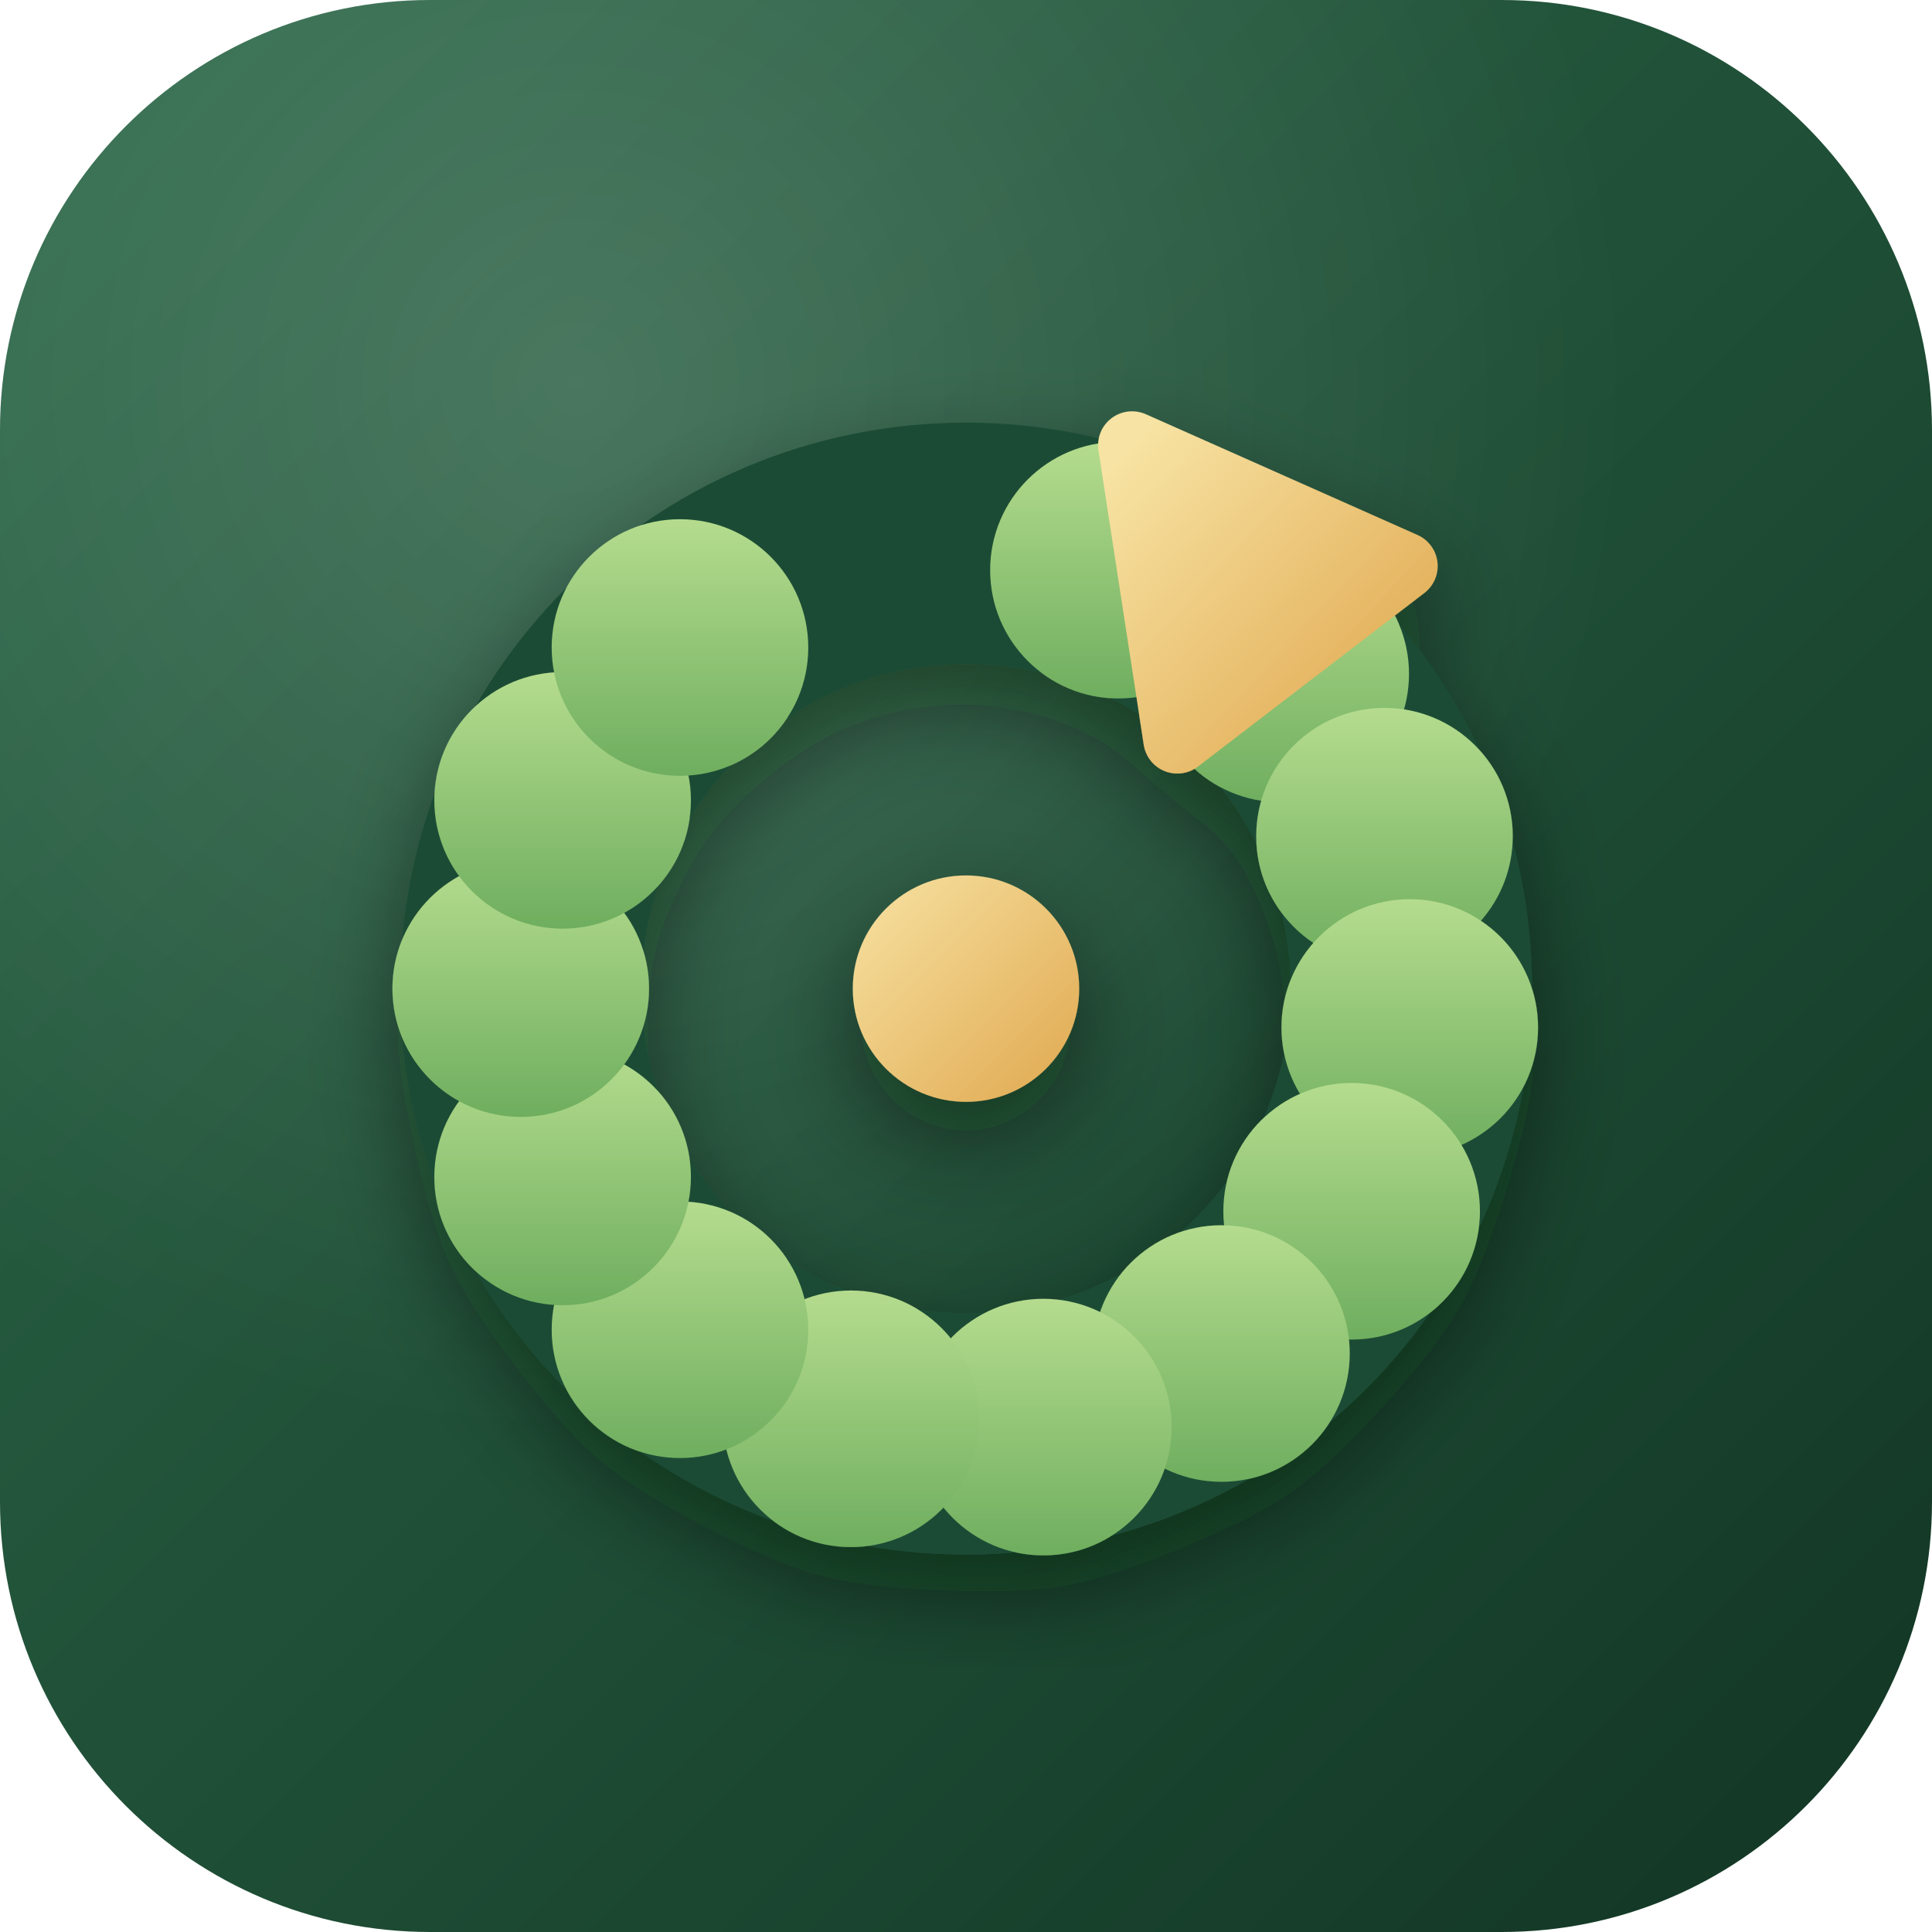
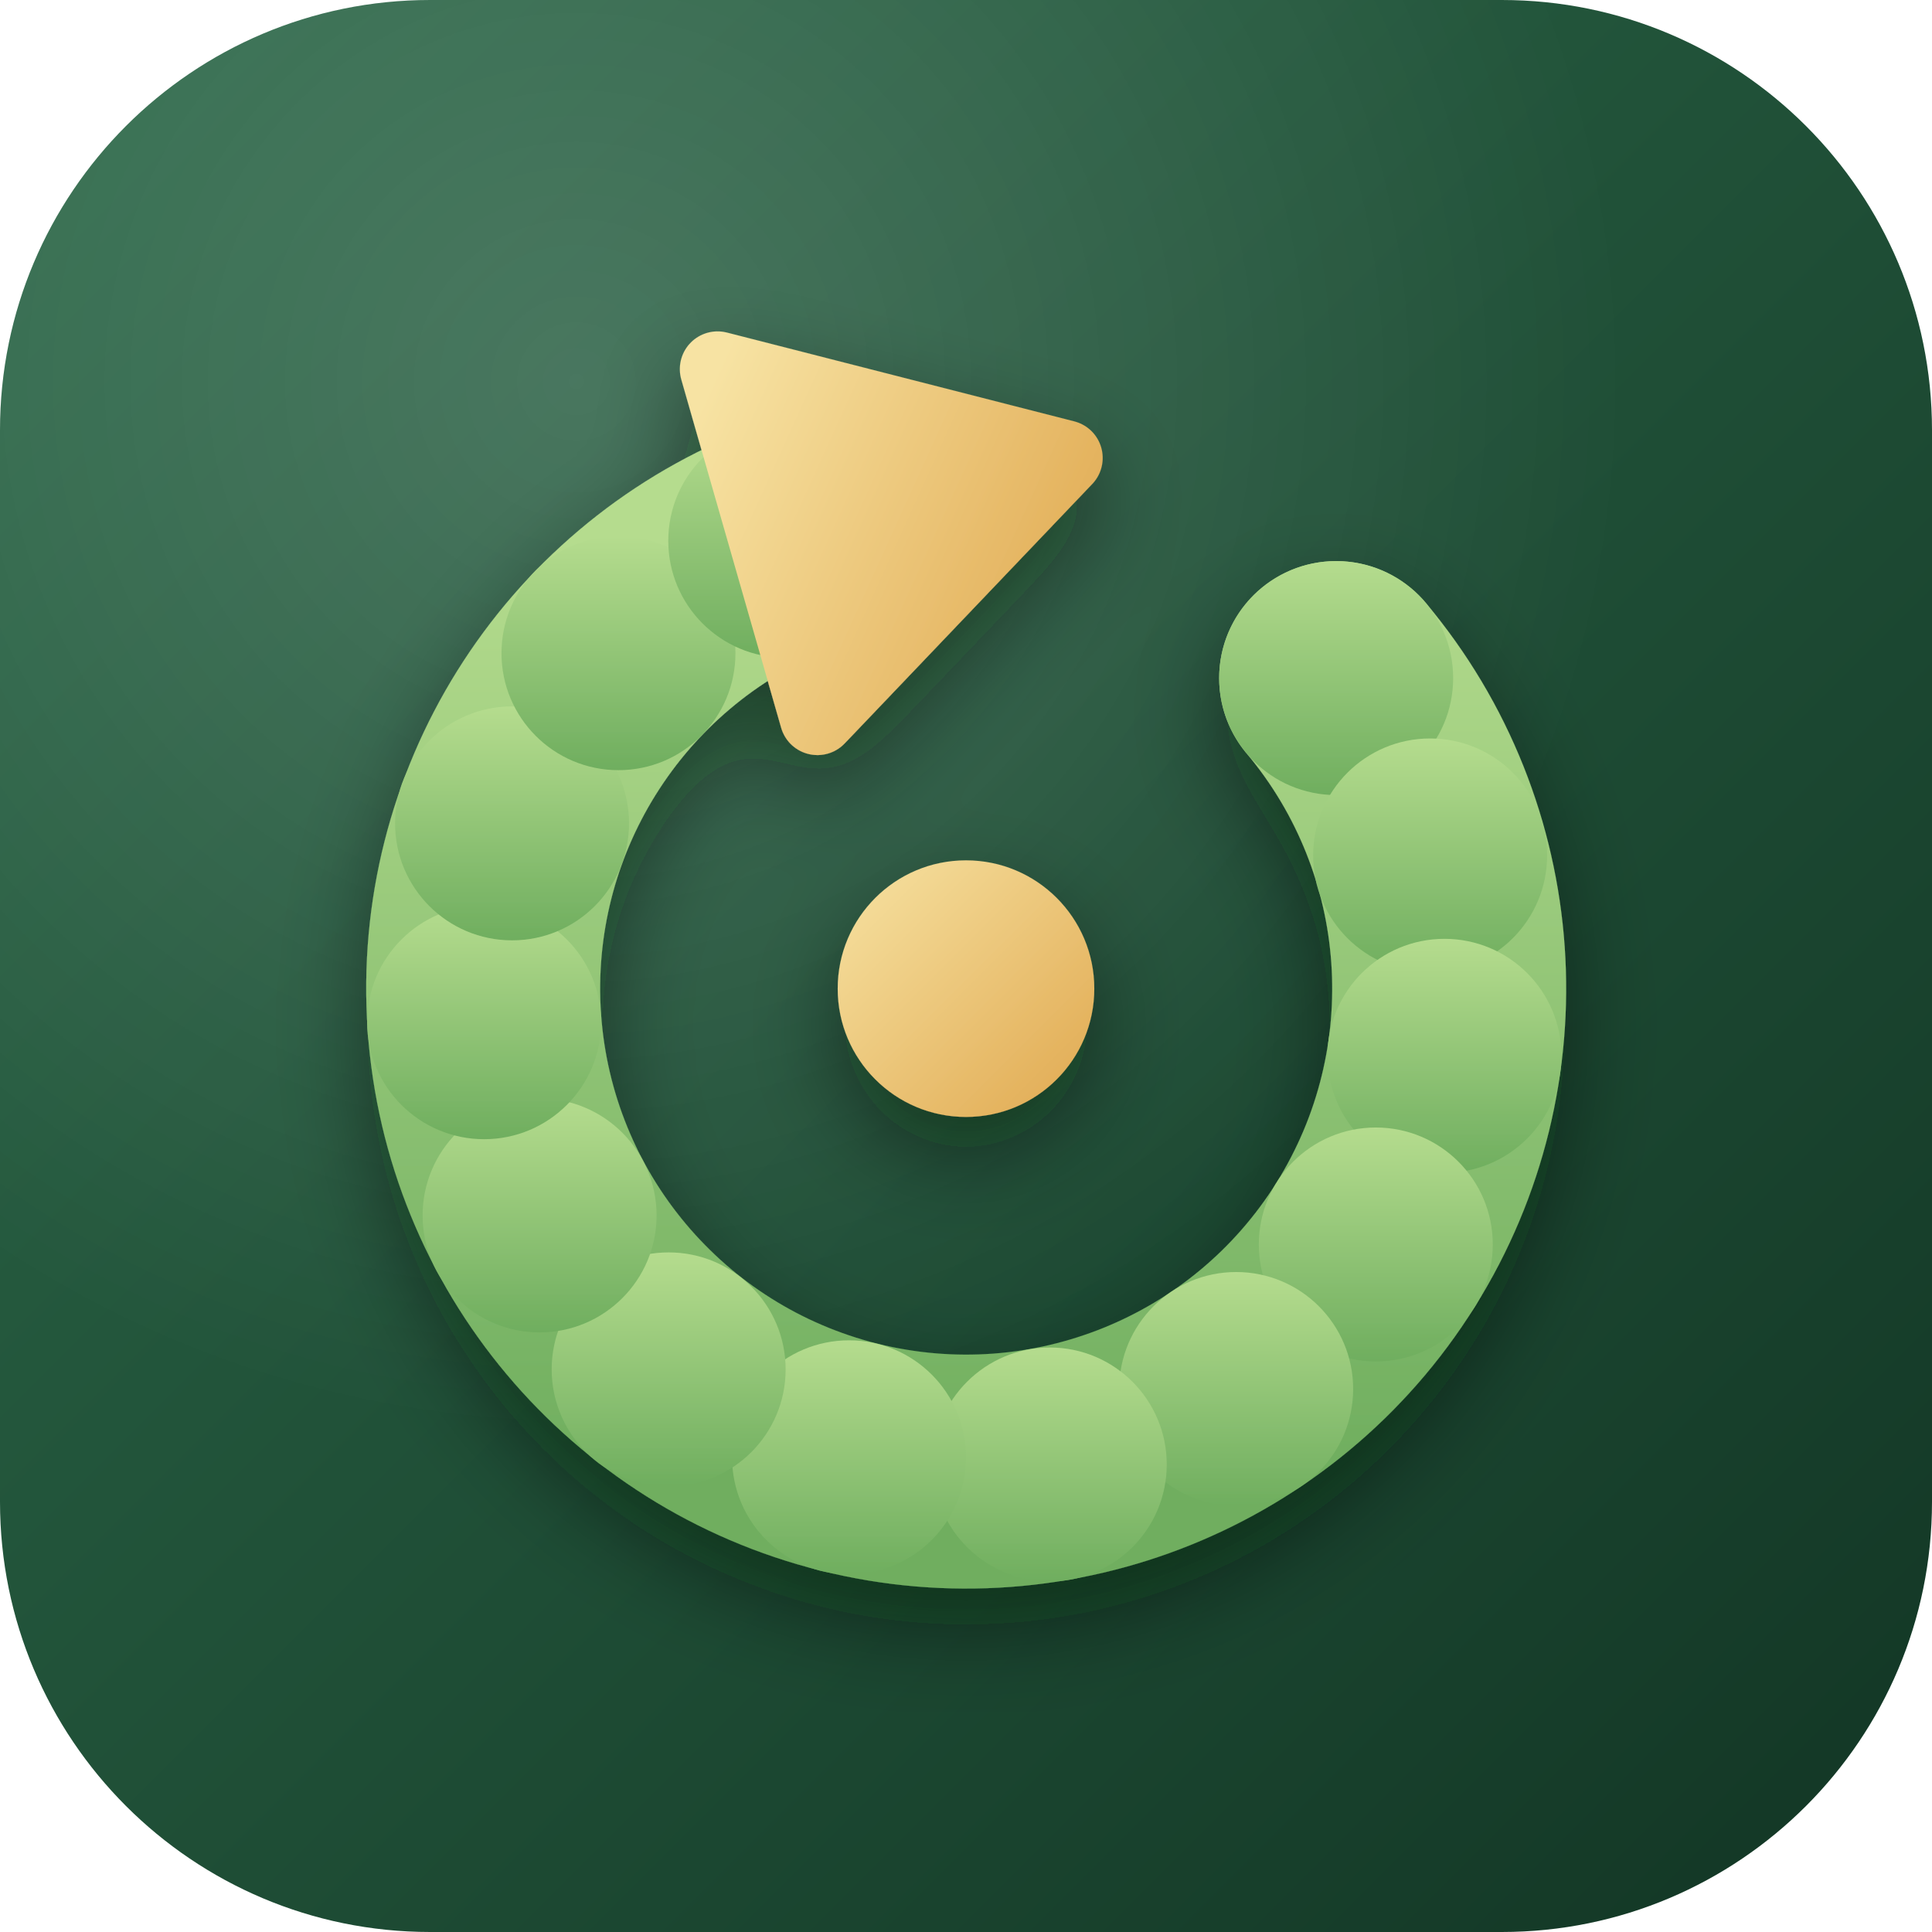
<svg xmlns="http://www.w3.org/2000/svg" viewBox="0 0 512 512">
  <defs>
    <linearGradient id="bg" x1="0" y1="0" x2="1" y2="1">
      <stop offset="0" stop-color="#2d6a4a" />
      <stop offset="1" stop-color="#123524" />
    </linearGradient>
    <radialGradient id="hl" cx=".3" cy=".2" r=".9">
      <stop offset="0" stop-color="#fff" stop-opacity=".16" />
      <stop offset=".6" stop-color="#fff" stop-opacity="0" />
    </radialGradient>
    <linearGradient id="moss" x1="0" y1="0" x2="0" y2="1">
      <stop offset="0" stop-color="#b5dc8e" />
      <stop offset="1" stop-color="#6fae5f" />
    </linearGradient>
    <linearGradient id="gold" x1="0" y1="0" x2="1" y2="1">
      <stop offset="0" stop-color="#f7e3a3" />
      <stop offset="1" stop-color="#e0a84f" />
    </linearGradient>
    <filter id="sh">
      <feDropShadow dx="0" dy="10" stdDeviation="12" flood-color="#06180f" flood-opacity=".45" />
    </filter>
  </defs>
  <rect width="512" height="512" rx="114" fill="url(#bg)" />
  <rect width="512" height="512" rx="114" fill="url(#hl)" />
  <g filter="url(#sh)">
-     <circle cx="256" cy="262" r="118" fill="none" stroke="#1b4c34" stroke-width="64" />
+     <path d="M354.1 179.7 A128 128 0 1 1 208.1 143.3" fill="none" stroke="url(#moss)" stroke-width="62" stroke-linecap="round" />
    <g fill="url(#moss)">
-       <circle cx="296.4" cy="151.1" r="34" />
-       <circle cx="339.4" cy="178.6" r="34" />
-       <circle cx="366.9" cy="221.6" r="34" />
-       <circle cx="373.6" cy="272.3" r="34" />
-       <circle cx="358.2" cy="321.0" r="34" />
-       <circle cx="323.7" cy="358.7" r="34" />
-       <circle cx="276.5" cy="378.2" r="34" />
-       <circle cx="225.5" cy="376.0" r="34" />
-       <circle cx="180.2" cy="352.4" r="34" />
-       <circle cx="149.1" cy="311.9" r="34" />
-       <circle cx="138.0" cy="262.0" r="34" />
-       <circle cx="149.1" cy="212.1" r="34" />
-       <circle cx="180.2" cy="171.6" r="34" />
+       <circle cx="354.1" cy="179.7" r="31" />
+       <circle cx="379.0" cy="226.7" r="31" />
+       <circle cx="382.8" cy="279.8" r="31" />
+       <circle cx="364.6" cy="329.8" r="31" />
+       <circle cx="327.6" cy="368.1" r="31" />
+       <circle cx="278.2" cy="388.1" r="31" />
+       <circle cx="225.0" cy="386.2" r="31" />
+       <circle cx="177.2" cy="362.9" r="31" />
+       <circle cx="143.0" cy="322.1" r="31" />
+       <circle cx="128.3" cy="270.9" r="31" />
+       <circle cx="135.7" cy="218.2" r="31" />
+       <circle cx="163.9" cy="173.1" r="31" />
+       <circle cx="208.1" cy="143.3" r="31" />
    </g>
-     <path d="M300 118 L 372 150 L 312 196 Z" fill="url(#gold)" stroke="url(#gold)" stroke-width="18" stroke-linejoin="round" />
-     <circle cx="256" cy="262" r="30" fill="url(#gold)" />
+     <g transform="translate(220.7 139.0) rotate(344)">
+       <path d="M-18 -48 L 64 0 L -18 48 Z" fill="url(#gold)" stroke="url(#gold)" stroke-width="20" stroke-linejoin="round" />
+     </g>
+     <circle cx="256" cy="262" r="34" fill="url(#gold)" />
  </g>
</svg>
